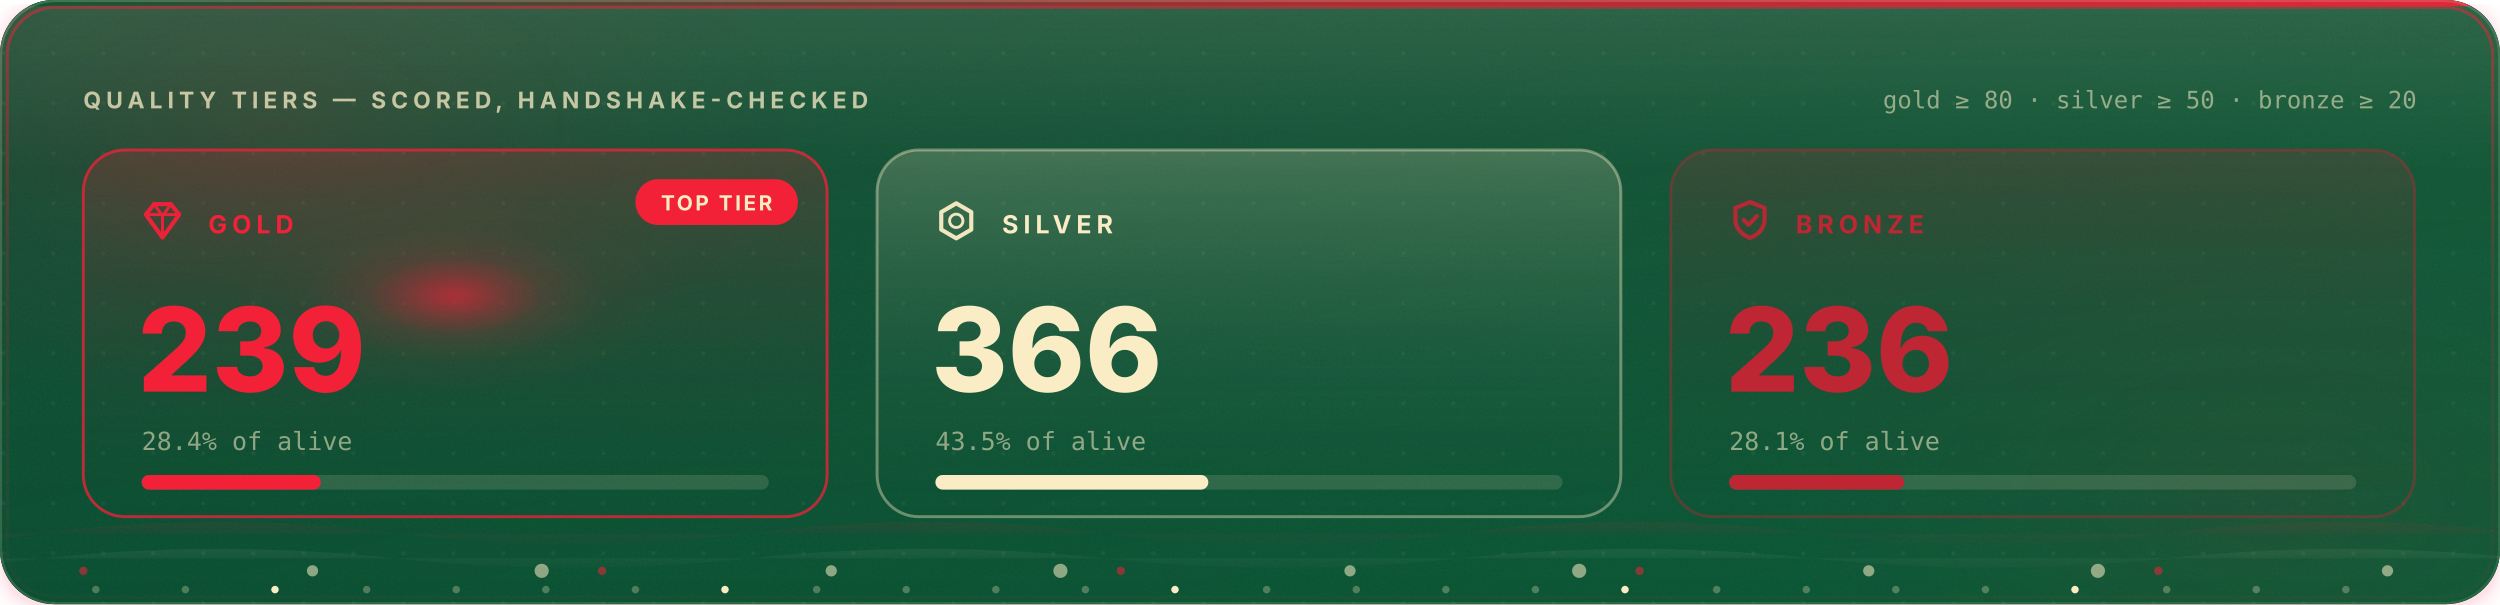
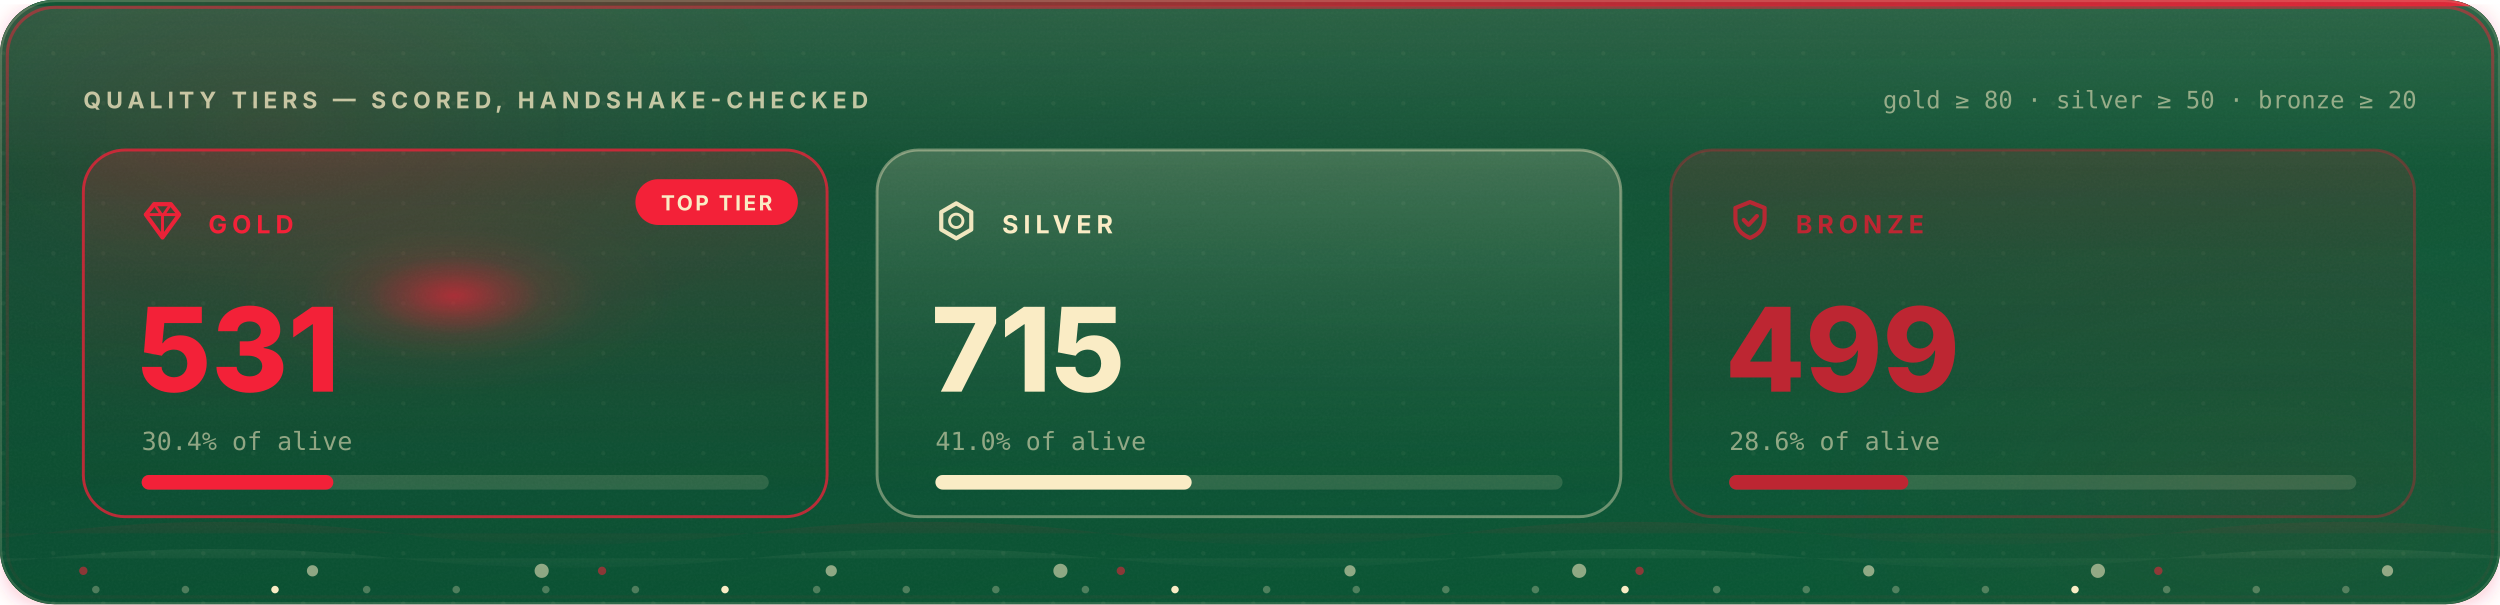
<svg xmlns="http://www.w3.org/2000/svg" width="1200" height="290" viewBox="0 0 1200 290" role="img">
  <defs>
    <linearGradient id="bg-dark" gradientUnits="objectBoundingBox" x1="0.0" y1="0.0" x2="1.0" y2="1.0">
      <stop offset="0" stop-color="#08442C" stop-opacity="1" />
      <stop offset="1" stop-color="#085834" stop-opacity="1" />
    </linearGradient>
    <linearGradient id="tint-dark" gradientUnits="objectBoundingBox" x1="0.0" y1="0.0" x2="0" y2="1">
      <stop offset="0" stop-color="#FAECC5" stop-opacity="0.05" />
      <stop offset="1" stop-color="#FAECC5" stop-opacity="0" />
    </linearGradient>
    <linearGradient id="inner-dark" gradientUnits="objectBoundingBox" x1="0.0" y1="0.0" x2="0" y2="1">
      <stop offset="0" stop-color="#FAECC5" stop-opacity="0.1" />
      <stop offset="0.28" stop-color="#FAECC5" stop-opacity="0" />
    </linearGradient>
    <linearGradient id="topbar-dark" gradientUnits="userSpaceOnUse" x1="0" y1="1.5" x2="1200" y2="1.5">
      <stop offset="0" stop-color="#085834" stop-opacity="0.9" />
      <stop offset="0.55" stop-color="#BD2632" stop-opacity="0.9" />
      <stop offset="1" stop-color="#F32138" stop-opacity="0.9" />
    </linearGradient>
    <linearGradient id="hero-dark" gradientUnits="objectBoundingBox" x1="0.0" y1="0.0" x2="0" y2="1">
      <stop offset="0" stop-color="#F32138" stop-opacity="1" />
      <stop offset="0.55" stop-color="#BD2632" stop-opacity="1" />
      <stop offset="1" stop-color="#FAECC5" stop-opacity="1" />
    </linearGradient>
    <linearGradient id="word-dark" gradientUnits="objectBoundingBox" x1="0" y1="0" x2="1" y2="0">
      <stop offset="0" stop-color="#FAECC5" stop-opacity="1" />
      <stop offset="0.6" stop-color="#F32138" stop-opacity="1" />
      <stop offset="1" stop-color="#BD2632" stop-opacity="1" />
    </linearGradient>
    <linearGradient id="ib-dark" gradientUnits="objectBoundingBox" x1="0.0" y1="0.0" x2="0" y2="1">
      <stop offset="0" stop-color="#F32138" stop-opacity="0.5" />
      <stop offset="0.45" stop-color="#F32138" stop-opacity="0.16" />
      <stop offset="1" stop-color="#F32138" stop-opacity="0.05" />
    </linearGradient>
    <linearGradient id="border-dark" gradientUnits="objectBoundingBox" x1="0.0" y1="0.0" x2="1.0" y2="1.0">
      <stop offset="0" stop-color="#FAECC5" stop-opacity="0.2" />
      <stop offset="1" stop-color="#FAECC5" stop-opacity="0.11" />
    </linearGradient>
    <linearGradient id="div-dark" gradientUnits="objectBoundingBox" x1="0.0" y1="0.0" x2="1" y2="0">
      <stop offset="0" stop-color="#FAECC5" stop-opacity="0.16" />
      <stop offset="1" stop-color="#FAECC5" stop-opacity="0.056" />
    </linearGradient>
    <radialGradient id="glow-dark" cx="0.5" cy="0.5" r="0.5">
      <stop offset="0" stop-color="#F32138" stop-opacity="0.55" />
      <stop offset="0.55" stop-color="#F32138" stop-opacity="0.18" />
      <stop offset="1" stop-color="#F32138" stop-opacity="0" />
    </radialGradient>
    <linearGradient id="shine-dark" gradientUnits="objectBoundingBox" x1="0.0" y1="0.0" x2="1" y2="0">
      <stop offset="0" stop-color="#FAECC5" stop-opacity="0" />
      <stop offset="0.5" stop-color="#FAECC5" stop-opacity="0.06" />
      <stop offset="1" stop-color="#FAECC5" stop-opacity="0" />
    </linearGradient>
    <linearGradient id="wavea-dark" gradientUnits="objectBoundingBox" x1="0.0" y1="0.0" x2="0" y2="1">
      <stop offset="0" stop-color="#F32138" stop-opacity="0.1" />
      <stop offset="1" stop-color="#F32138" stop-opacity="0.02" />
    </linearGradient>
    <linearGradient id="waveb-dark" gradientUnits="objectBoundingBox" x1="0.0" y1="0.0" x2="0" y2="1">
      <stop offset="0" stop-color="#FAECC5" stop-opacity="0.07" />
      <stop offset="1" stop-color="#FAECC5" stop-opacity="0.014" />
    </linearGradient>
    <pattern id="grid-dark" width="24" height="24" patternUnits="userSpaceOnUse">
      <circle cx="1.6" cy="1.6" r="1.05" fill="#FAECC5" />
    </pattern>
    <filter id="grain-dark" x="0" y="0" width="100%" height="100%">
      <feTurbulence type="fractalNoise" baseFrequency="0.9" numOctaves="2" stitchTiles="stitch" result="n" />
      <feColorMatrix in="n" type="saturate" values="0" result="m" />
      <feComposite in="m" in2="SourceGraphic" operator="in" />
    </filter>
    <filter id="shadow-dark" x="-15%" y="-15%" width="130%" height="140%">
      <feDropShadow dx="0" dy="10" stdDeviation="16" flood-color="#F32138" flood-opacity="0.20" />
      <feDropShadow dx="0" dy="2" stdDeviation="5" flood-color="#F32138" flood-opacity="0.25" />
    </filter>
    <clipPath id="clip-dark">
      <rect x="0" y="0" width="1200" height="290" rx="26" />
    </clipPath>
  </defs>
  <style>
      @keyframes fl-dark {
        0% { transform: translateY(0); opacity: 0; }
        12% { opacity: 0.85; }
        80% { opacity: 0.45; }
        100% { transform: translateY(-330px); opacity: 0; }
      }
      .pt-dark { animation: fl-dark 9s linear infinite; }

      @keyframes sw-dark {
        0%, 52% { transform: translateX(0) skewX(-20deg); }
        100% { transform: translateX(1900px) skewX(-20deg); }
      }
      .sweep-dark { animation: sw-dark 7.5s ease-in-out infinite; }

      @keyframes wvm-dark { to { transform: translateX(-170px); } }
      .wv-dark { animation: wvm-dark 9s ease-in-out infinite alternate; }
      .wv2-dark { animation-duration: 14s; }

      @keyframes sp-dark { to { transform: rotate(360deg); } }
      .spin-dark { transform-box: fill-box; transform-origin: center;
                  animation: sp-dark 8s linear infinite; }
      .rev-dark { animation-direction: reverse; }

      @keyframes bt-dark { 50% { transform: scale(1.12); } }
      .beat-dark { transform-box: fill-box; transform-origin: center;
                  animation: bt-dark 2.4s ease-in-out infinite; }

      @keyframes gw-dark { 50% { opacity: 0.55; } }
      .glowG-dark { animation: gw-dark 3.2s ease-in-out infinite; }

      @keyframes shn-dark {
        0%, 46% { transform: translateX(-540px); }
        100% { transform: translateX(1620px); }
      }
      .shn-dark { animation: shn-dark 5.5s ease-in-out infinite; }

      @keyframes bgl-dark { 0%, 100% { opacity: 0.35; } 12% { opacity: 1; } }
      .bgl-dark { animation: bgl-dark 2.2s ease-in-out infinite; }

      @keyframes dsh-dark { to { stroke-dashoffset: -36; } }
      .dash-dark { stroke-dasharray: 8 10; animation: dsh-dark 1.2s linear infinite; }

      @keyframes pk-dark {
        0% { transform: translateX(0); opacity: 0; }
        10% { opacity: 1; }
        88% { opacity: 1; }
        100% { transform: translateX(var(--d, 200px)); opacity: 0; }
      }
      .pk-dark { animation: pk-dark 2.6s linear infinite; }

      @keyframes pkv-dark {
        0% { transform: translateY(0); opacity: 0; }
        10% { opacity: 1; }
        88% { opacity: 1; }
        100% { transform: translateY(var(--dy, 40px)); opacity: 0; }
      }
      .pkv-dark { animation: pkv-dark 2.6s linear infinite; }

      @keyframes pls-dark {
        0% { transform: scale(0.55); opacity: 0.85; }
        100% { transform: scale(2.4); opacity: 0; }
      }
      .pls-dark { transform-box: fill-box; transform-origin: center;
                 animation: pls-dark 2.4s ease-out infinite; }

      @keyframes flt-dark { 50% { transform: translateY(-6px); } }
      .flt-dark { animation: flt-dark 6s ease-in-out infinite; }

      @keyframes grw-dark { from { transform: scaleX(0); } }
      .grow-dark { transform-box: fill-box; transform-origin: left center;
                  animation: grw-dark 1.5s 0.2s ease-out both; }

      @media (prefers-reduced-motion: reduce) {
        .pt-dark,.sweep-dark,.wv-dark,.spin-dark,.rev-dark,.beat-dark,.glowG-dark,.shn-dark,.bgl-dark,.dash-dark,.pk-dark,.pkv-dark,.pls-dark,.flt-dark,.grow-dark { animation: none; }
      }
    </style>
  <g filter="url(#shadow-dark)">
    <rect width="1200" height="290" rx="26" fill="#08442C" />
  </g>
  <g clip-path="url(#clip-dark)">
    <rect width="1200" height="290" fill="url(#bg-dark)" />
    <rect width="1200" height="290" fill="url(#tint-dark)" />
    <rect width="1200" height="290" fill="url(#inner-dark)" />
    <rect width="1200" height="290" fill="url(#grid-dark)" opacity="0.05" />
    <rect width="1200" height="290" fill="#FAECC5" filter="url(#grain-dark)" opacity="0.045" />
    <ellipse cx="130" cy="60" rx="260" ry="140" fill="url(#glow-dark)" opacity="0.22" />
    <ellipse cx="1090" cy="240" rx="240" ry="130" fill="url(#glow-dark)" opacity="0.14" />
    <path class="wv-dark" d="M -320 256 q 85.0 -11 170 0 q 85.0 11 170 0 q 85.0 -11 170 0 q 85.0 11 170 0 q 85.0 -11 170 0 q 85.0 11 170 0 q 85.0 -11 170 0 q 85.0 11 170 0 q 85.0 -11 170 0 q 85.0 11 170 0 q 85.0 -11 170 0 q 85.0 11 170 0 q 85.0 -11 170 0" fill="url(#wavea-dark)" opacity="0.8" />
    <path class="wv-dark wv2-dark" d="M -320 268 q 85.0 -9 170 0 q 85.0 9 170 0 q 85.0 -9 170 0 q 85.0 9 170 0 q 85.0 -9 170 0 q 85.0 9 170 0 q 85.0 -9 170 0 q 85.0 9 170 0 q 85.0 -9 170 0 q 85.0 9 170 0 q 85.0 -9 170 0 q 85.0 9 170 0 q 85.0 -9 170 0" fill="url(#waveb-dark)" opacity="0.9" />
    <rect width="1200" height="3" fill="url(#topbar-dark)" />
    <g class="sweep-dark">
      <rect x="-320" y="-60" width="230" height="410" fill="url(#shine-dark)" opacity="0.75" />
    </g>
    <circle class="pt-dark" cx="40" cy="274" r="2.0" fill="#F32138" opacity="0.55" style="animation-duration:8.0s;animation-delay:-0.0s" />
    <circle class="pt-dark" cx="150" cy="274" r="2.7" fill="#FAECC5" opacity="0.55" style="animation-duration:9.7s;animation-delay:-0.9s" />
    <circle class="pt-dark" cx="260" cy="274" r="3.4" fill="#FAECC5" opacity="0.55" style="animation-duration:11.4s;animation-delay:-1.8s" />
    <circle class="pt-dark" cx="289" cy="274" r="2.0" fill="#F32138" opacity="0.55" style="animation-duration:13.1s;animation-delay:-2.7s" />
    <circle class="pt-dark" cx="399" cy="274" r="2.7" fill="#FAECC5" opacity="0.55" style="animation-duration:8.0s;animation-delay:-3.6s" />
    <circle class="pt-dark" cx="509" cy="274" r="3.4" fill="#FAECC5" opacity="0.55" style="animation-duration:9.7s;animation-delay:-4.5s" />
    <circle class="pt-dark" cx="538" cy="274" r="2.0" fill="#F32138" opacity="0.55" style="animation-duration:11.4s;animation-delay:-5.4s" />
    <circle class="pt-dark" cx="648" cy="274" r="2.7" fill="#FAECC5" opacity="0.55" style="animation-duration:13.1s;animation-delay:-6.3s" />
    <circle class="pt-dark" cx="758" cy="274" r="3.4" fill="#FAECC5" opacity="0.55" style="animation-duration:8.0s;animation-delay:-7.2s" />
    <circle class="pt-dark" cx="787" cy="274" r="2.0" fill="#F32138" opacity="0.55" style="animation-duration:9.7s;animation-delay:-8.1s" />
    <circle class="pt-dark" cx="897" cy="274" r="2.7" fill="#FAECC5" opacity="0.55" style="animation-duration:11.4s;animation-delay:-9.0s" />
    <circle class="pt-dark" cx="1007" cy="274" r="3.4" fill="#FAECC5" opacity="0.55" style="animation-duration:13.1s;animation-delay:-9.9s" />
    <circle class="pt-dark" cx="1036" cy="274" r="2.0" fill="#F32138" opacity="0.55" style="animation-duration:8.0s;animation-delay:-2.8s" />
    <circle class="pt-dark" cx="1146" cy="274" r="2.7" fill="#FAECC5" opacity="0.55" style="animation-duration:9.7s;animation-delay:-2.0s" />
    <circle cx="46" cy="283" r="1.8" fill="#FAECC5" opacity="0.28" />
    <circle cx="89" cy="283" r="1.8" fill="#FAECC5" opacity="0.28" />
    <circle class="bgl-dark" cx="132" cy="283" r="1.8" fill="#FAECC5" style="animation-delay:-0.46s" />
    <circle cx="176" cy="283" r="1.8" fill="#FAECC5" opacity="0.28" />
    <circle cx="219" cy="283" r="1.8" fill="#FAECC5" opacity="0.28" />
    <circle cx="262" cy="283" r="1.8" fill="#FAECC5" opacity="0.28" />
    <circle cx="305" cy="283" r="1.8" fill="#FAECC5" opacity="0.28" />
    <circle class="bgl-dark" cx="348" cy="283" r="1.8" fill="#FAECC5" style="animation-delay:-1.61s" />
    <circle cx="392" cy="283" r="1.8" fill="#FAECC5" opacity="0.28" />
    <circle cx="435" cy="283" r="1.8" fill="#FAECC5" opacity="0.28" />
    <circle cx="478" cy="283" r="1.8" fill="#FAECC5" opacity="0.28" />
    <circle cx="521" cy="283" r="1.8" fill="#FAECC5" opacity="0.28" />
    <circle class="bgl-dark" cx="564" cy="283" r="1.8" fill="#FAECC5" style="animation-delay:-2.76s" />
    <circle cx="608" cy="283" r="1.8" fill="#FAECC5" opacity="0.28" />
    <circle cx="651" cy="283" r="1.8" fill="#FAECC5" opacity="0.28" />
    <circle cx="694" cy="283" r="1.8" fill="#FAECC5" opacity="0.28" />
    <circle cx="737" cy="283" r="1.8" fill="#FAECC5" opacity="0.28" />
    <circle class="bgl-dark" cx="780" cy="283" r="1.8" fill="#FAECC5" style="animation-delay:-3.91s" />
    <circle cx="824" cy="283" r="1.8" fill="#FAECC5" opacity="0.28" />
    <circle cx="867" cy="283" r="1.8" fill="#FAECC5" opacity="0.28" />
    <circle cx="910" cy="283" r="1.8" fill="#FAECC5" opacity="0.28" />
    <circle cx="953" cy="283" r="1.8" fill="#FAECC5" opacity="0.28" />
    <circle class="bgl-dark" cx="996" cy="283" r="1.8" fill="#FAECC5" style="animation-delay:-5.06s" />
    <circle cx="1040" cy="283" r="1.8" fill="#FAECC5" opacity="0.28" />
    <circle cx="1083" cy="283" r="1.8" fill="#FAECC5" opacity="0.28" />
    <circle cx="1126" cy="283" r="1.8" fill="#FAECC5" opacity="0.28" />
  </g>
  <rect x="3.5" y="3.5" width="1193" height="283" rx="23" fill="none" stroke="url(#ib-dark)" stroke-width="1.5" />
  <rect x="0.5" y="0.5" width="1199" height="289" rx="26" fill="none" stroke="url(#border-dark)" stroke-width="1" />
  <text x="40" y="52" font-family="Space Grotesk, Inter, system-ui, -apple-system, Segoe UI, sans-serif" font-size="11" font-weight="700" fill="#FAECC5" text-anchor="start" letter-spacing="2.4" opacity="0.75">QUALITY TIERS — SCORED, HANDSHAKE-CHECKED</text>
  <text x="1160" y="52" font-family="IBM Plex Mono, ui-monospace, SFMono-Regular, Menlo, monospace" font-size="11.5" font-weight="500" fill="#FAECC5" text-anchor="end" opacity="0.55">gold ≥ 80 · silver ≥ 50 · bronze ≥ 20</text>
  <defs>
    <linearGradient id="tp-dark-gold" x1="0" y1="0" x2="0" y2="1">
      <stop offset="0" stop-color="#F32138" stop-opacity="0.2" />
      <stop offset="1" stop-color="#08442C" stop-opacity="0.03" />
    </linearGradient>
  </defs>
  <g class="glowG-dark">
    <ellipse cx="218" cy="142" rx="110" ry="48" fill="url(#glow-dark)" opacity="0.28" />
    <ellipse cx="218" cy="142" rx="72" ry="32" fill="url(#glow-dark)" opacity="0.5" />
    <ellipse cx="218" cy="142" rx="42" ry="19" fill="url(#glow-dark)" opacity="0.85" />
  </g>
  <rect x="40" y="72" width="357" height="176" rx="20" fill="url(#tp-dark-gold)" stroke="#F32138" stroke-opacity="0.75" stroke-width="1.4" />
  <rect x="305.0" y="86" width="78" height="22" rx="11" fill="#F32138" />
  <text x="344.0" y="101" font-family="Space Grotesk, Inter, system-ui, -apple-system, Segoe UI, sans-serif" font-size="10" font-weight="700" fill="#FAECC5" text-anchor="middle" letter-spacing="1.2">TOP TIER</text>
  <g class="flt-dark" style="animation-delay:-0.0s">
    <g transform="translate(66.0,94.0) scale(1)" fill="none" stroke="#F32138" stroke-width="2.00" stroke-linecap="round" stroke-linejoin="round" opacity="0.95">
      <path d="M8 4 H16 L20 9 L12 20 L4 9 Z" />
      <path d="M4 9 H20 M8 4 L11.5 9 M16 4 L12.5 9 M12 9 L12 20" stroke-width="1.4" />
    </g>
  </g>
  <text x="100" y="112" font-family="Space Grotesk, Inter, system-ui, -apple-system, Segoe UI, sans-serif" font-size="12" font-weight="700" fill="#F32138" text-anchor="start" letter-spacing="2.4">GOLD</text>
-   <text x="66" y="188" font-family="Space Grotesk, Inter, system-ui, -apple-system, Segoe UI, sans-serif" font-size="56" font-weight="800" fill="#F32138" class="beat-dark">239</text>
-   <text x="68" y="216" font-family="IBM Plex Mono, ui-monospace, SFMono-Regular, Menlo, monospace" font-size="12" font-weight="500" fill="#FAECC5" text-anchor="start" opacity="0.55">28.4% of alive</text>
+   <text x="66" y="188" font-family="Space Grotesk, Inter, system-ui, -apple-system, Segoe UI, sans-serif" font-size="56" font-weight="800" fill="#F32138" class="beat-dark">531</text>
+   <text x="68" y="216" font-family="IBM Plex Mono, ui-monospace, SFMono-Regular, Menlo, monospace" font-size="12" font-weight="500" fill="#FAECC5" text-anchor="start" opacity="0.55">30.4% of alive</text>
  <rect x="68" y="228" width="301" height="7" rx="3.5" fill="#FAECC5" fill-opacity="0.14" />
-   <rect class="grow-dark" x="68" y="228" width="86" height="7" rx="3.5" fill="#F32138" style="animation-delay:0.25s" />
+   <rect class="grow-dark" x="68" y="228" width="92" height="7" rx="3.5" fill="#F32138" style="animation-delay:0.25s" />
  <defs>
    <linearGradient id="tp-dark-silver" x1="0" y1="0" x2="0" y2="1">
      <stop offset="0" stop-color="#FAECC5" stop-opacity="0.2" />
      <stop offset="1" stop-color="#08442C" stop-opacity="0.03" />
    </linearGradient>
  </defs>
  <rect x="421" y="72" width="357" height="176" rx="20" fill="url(#tp-dark-silver)" stroke="#FAECC5" stroke-opacity="0.4" stroke-width="1.4" />
  <g class="flt-dark" style="animation-delay:-1.4s">
    <g transform="translate(447.0,94.0) scale(1)" fill="none" stroke="#FAECC5" stroke-width="2.00" stroke-linecap="round" stroke-linejoin="round" opacity="0.95">
      <path d="M12 3.6 L19.2 7.8 V16.2 L12 20.4 L4.8 16.2 V7.8 Z" />
      <circle cx="12" cy="12" r="3.2" stroke-width="1.4" />
    </g>
  </g>
  <text x="481" y="112" font-family="Space Grotesk, Inter, system-ui, -apple-system, Segoe UI, sans-serif" font-size="12" font-weight="700" fill="#FAECC5" text-anchor="start" letter-spacing="2.4">SILVER</text>
-   <text x="447" y="188" font-family="Space Grotesk, Inter, system-ui, -apple-system, Segoe UI, sans-serif" font-size="56" font-weight="800" fill="#FAECC5">366</text>
-   <text x="449" y="216" font-family="IBM Plex Mono, ui-monospace, SFMono-Regular, Menlo, monospace" font-size="12" font-weight="500" fill="#FAECC5" text-anchor="start" opacity="0.55">43.5% of alive</text>
+   <text x="447" y="188" font-family="Space Grotesk, Inter, system-ui, -apple-system, Segoe UI, sans-serif" font-size="56" font-weight="800" fill="#FAECC5">715</text>
+   <text x="449" y="216" font-family="IBM Plex Mono, ui-monospace, SFMono-Regular, Menlo, monospace" font-size="12" font-weight="500" fill="#FAECC5" text-anchor="start" opacity="0.55">41.0% of alive</text>
  <rect x="449" y="228" width="301" height="7" rx="3.5" fill="#FAECC5" fill-opacity="0.14" />
-   <rect class="grow-dark" x="449" y="228" width="131" height="7" rx="3.5" fill="#FAECC5" style="animation-delay:0.45s" />
+   <rect class="grow-dark" x="449" y="228" width="123" height="7" rx="3.5" fill="#FAECC5" style="animation-delay:0.45s" />
  <defs>
    <linearGradient id="tp-dark-bronze" x1="0" y1="0" x2="0" y2="1">
      <stop offset="0" stop-color="#BD2632" stop-opacity="0.2" />
      <stop offset="1" stop-color="#08442C" stop-opacity="0.03" />
    </linearGradient>
  </defs>
  <rect x="802" y="72" width="357" height="176" rx="20" fill="url(#tp-dark-bronze)" stroke="#BD2632" stroke-opacity="0.4" stroke-width="1.4" />
  <g class="flt-dark" style="animation-delay:-2.8s">
    <g transform="translate(828.0,94.0) scale(1)" fill="none" stroke="#BD2632" stroke-width="2.00" stroke-linecap="round" stroke-linejoin="round" opacity="0.95">
      <path d="M12 3 L19 5.8 V11 C19 15.6 16.1 18.6 12 20.2 C7.9 18.6 5 15.6 5 11 V5.8 Z" />
      <path d="M9 11.6 L11.3 13.9 L15.3 9.7" />
    </g>
  </g>
  <text x="862" y="112" font-family="Space Grotesk, Inter, system-ui, -apple-system, Segoe UI, sans-serif" font-size="12" font-weight="700" fill="#BD2632" text-anchor="start" letter-spacing="2.4">BRONZE</text>
-   <text x="828" y="188" font-family="Space Grotesk, Inter, system-ui, -apple-system, Segoe UI, sans-serif" font-size="56" font-weight="800" fill="#BD2632">236</text>
-   <text x="830" y="216" font-family="IBM Plex Mono, ui-monospace, SFMono-Regular, Menlo, monospace" font-size="12" font-weight="500" fill="#FAECC5" text-anchor="start" opacity="0.55">28.1% of alive</text>
+   <text x="828" y="188" font-family="Space Grotesk, Inter, system-ui, -apple-system, Segoe UI, sans-serif" font-size="56" font-weight="800" fill="#BD2632">499</text>
+   <text x="830" y="216" font-family="IBM Plex Mono, ui-monospace, SFMono-Regular, Menlo, monospace" font-size="12" font-weight="500" fill="#FAECC5" text-anchor="start" opacity="0.55">28.6% of alive</text>
  <rect x="830" y="228" width="301" height="7" rx="3.5" fill="#FAECC5" fill-opacity="0.14" />
-   <rect class="grow-dark" x="830" y="228" width="84" height="7" rx="3.5" fill="#BD2632" style="animation-delay:0.65s" />
+   <rect class="grow-dark" x="830" y="228" width="86" height="7" rx="3.5" fill="#BD2632" style="animation-delay:0.65s" />
</svg>
